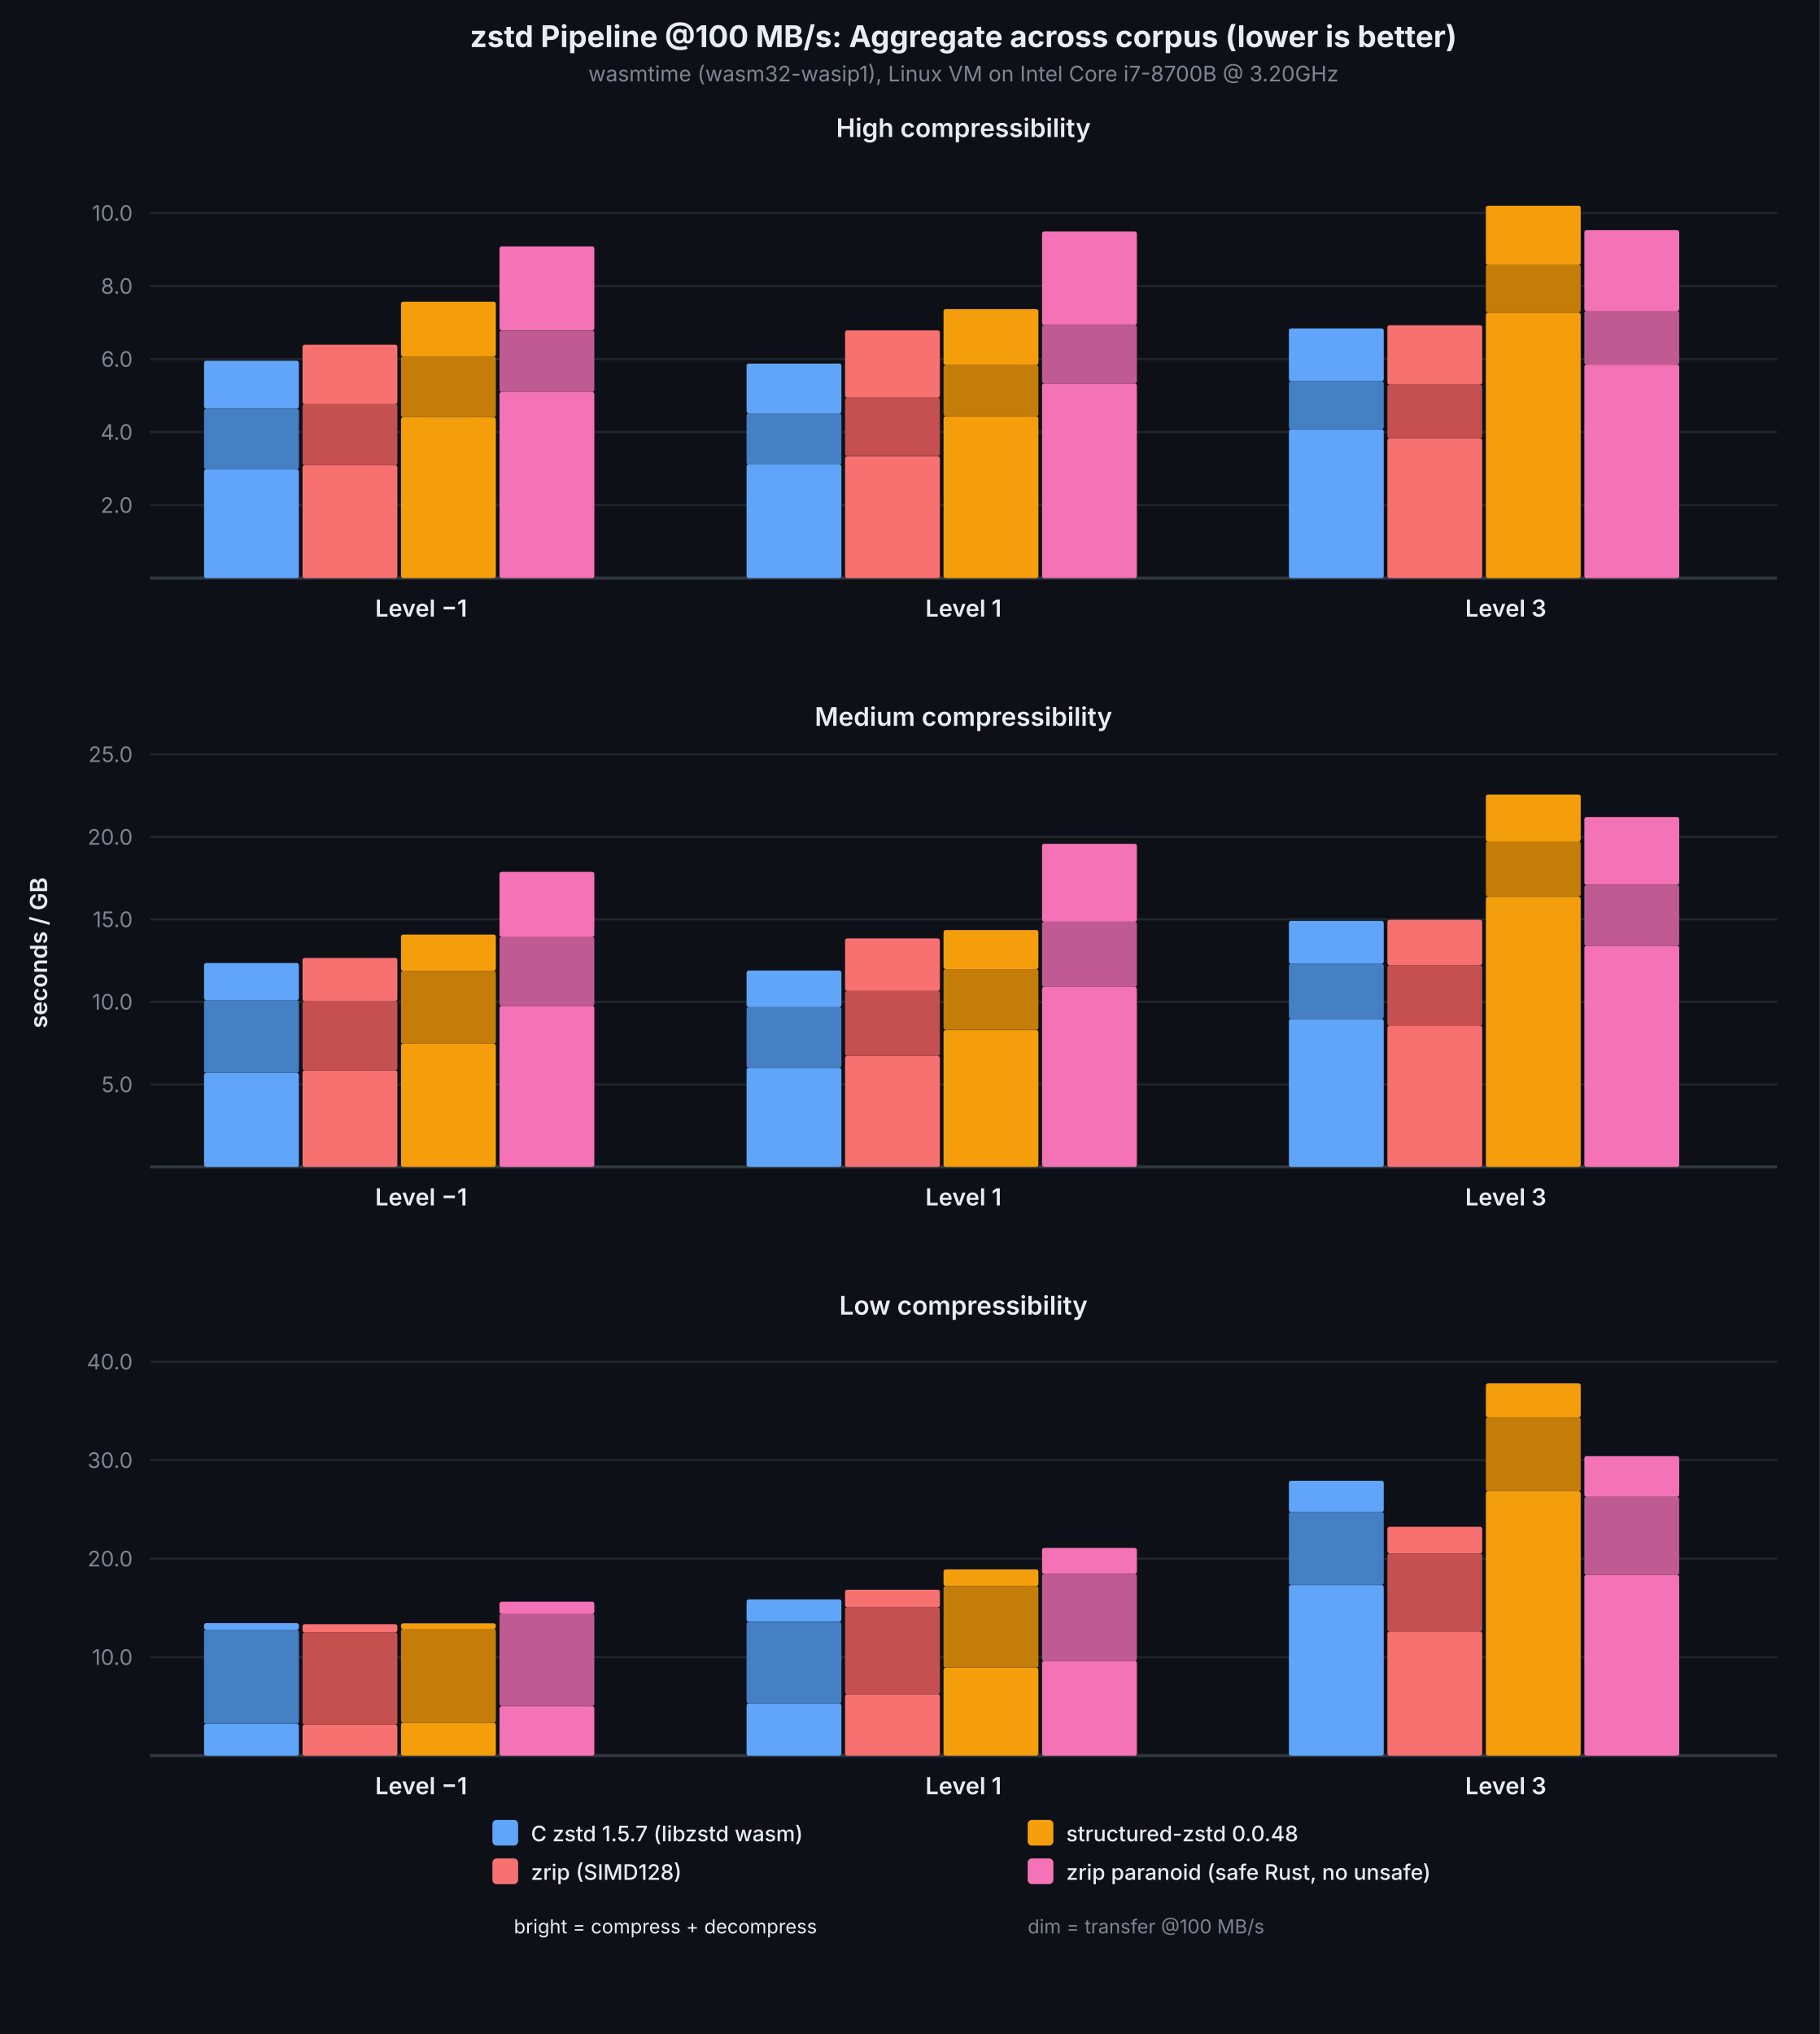
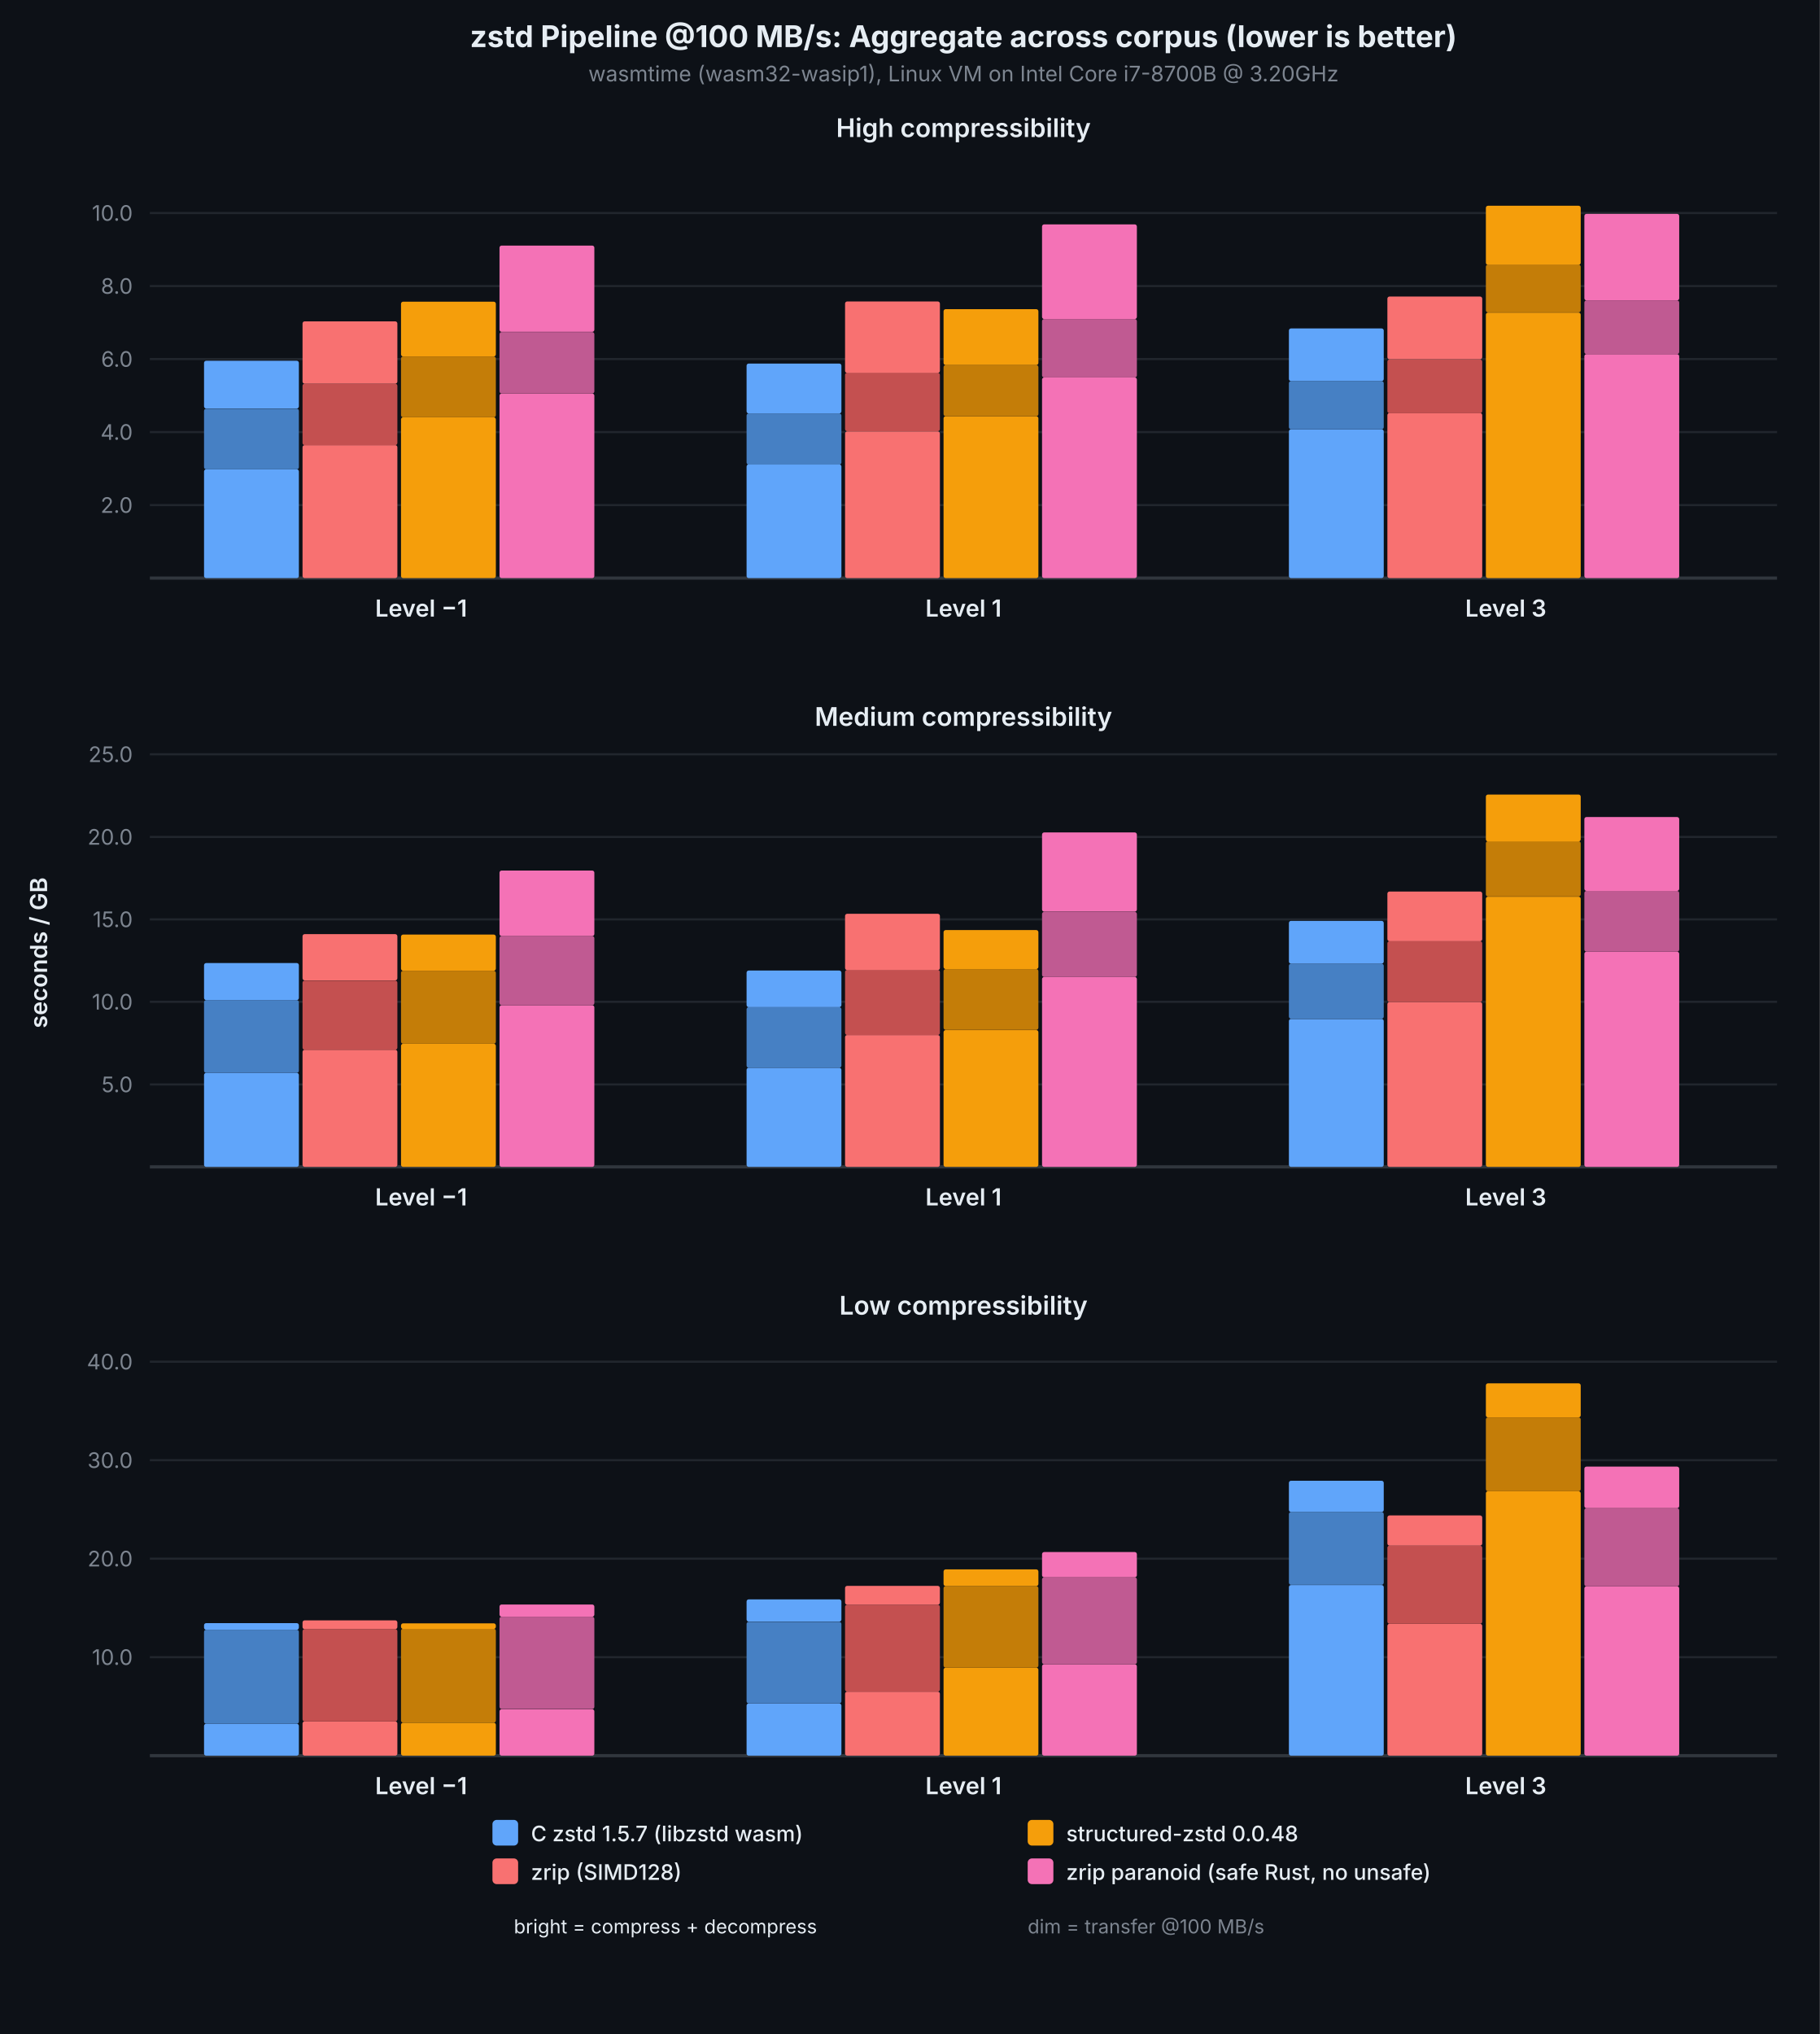
<svg xmlns="http://www.w3.org/2000/svg" viewBox="0 0 850 950" font-family="system-ui, -apple-system, sans-serif">
  <rect width="850" height="950" fill="#0d1117" />
  <text x="450.0" y="22" text-anchor="middle" fill="#e6edf3" font-size="14" font-weight="700">zstd Pipeline @100 MB/s: Aggregate across corpus (lower is better)</text>
  <text x="450.0" y="38" text-anchor="middle" fill="#7d8590" font-size="10">wasmtime (wasm32-wasip1), Linux VM on Intel Core i7-8700B @ 3.20GHz</text>
  <text x="22" y="445.0" text-anchor="middle" fill="#e6edf3" font-size="11" font-weight="600" transform="rotate(-90,22,445.0)">seconds / GB</text>
  <text x="450.0" y="64" text-anchor="middle" fill="#e6edf3" font-size="12" font-weight="600">High compressibility</text>
  <line x1="70" y1="235.9" x2="830" y2="235.9" stroke="#21262d" stroke-width="1" />
  <text x="62" y="235.9" text-anchor="end" dominant-baseline="middle" fill="#7d8590" font-size="10">2.0</text>
  <line x1="70" y1="201.8" x2="830" y2="201.8" stroke="#21262d" stroke-width="1" />
  <text x="62" y="201.8" text-anchor="end" dominant-baseline="middle" fill="#7d8590" font-size="10">4.0</text>
  <line x1="70" y1="167.7" x2="830" y2="167.7" stroke="#21262d" stroke-width="1" />
  <text x="62" y="167.7" text-anchor="end" dominant-baseline="middle" fill="#7d8590" font-size="10">6.0</text>
  <line x1="70" y1="133.6" x2="830" y2="133.6" stroke="#21262d" stroke-width="1" />
  <text x="62" y="133.6" text-anchor="end" dominant-baseline="middle" fill="#7d8590" font-size="10">8.0</text>
  <line x1="70" y1="99.5" x2="830" y2="99.5" stroke="#21262d" stroke-width="1" />
  <text x="62" y="99.5" text-anchor="end" dominant-baseline="middle" fill="#7d8590" font-size="10">10.0</text>
  <line x1="70" y1="270" x2="830" y2="270" stroke="#30363d" stroke-width="1.5" />
  <rect x="95.3" y="219.2" width="44.3" height="50.8" fill="#60a5fa" rx="1" />
  <rect x="95.3" y="190.9" width="44.3" height="28.3" fill="#4680c4" rx="1" />
  <rect x="95.3" y="168.5" width="44.3" height="22.3" fill="#60a5fa" rx="1" />
-   <rect x="141.3" y="217.3" width="44.3" height="52.7" fill="#f87171" rx="1" />
-   <rect x="141.3" y="188.6" width="44.3" height="28.7" fill="#c45050" rx="1" />
-   <rect x="141.3" y="161.0" width="44.3" height="27.7" fill="#f87171" rx="1" />
+   <rect x="141.3" y="207.9" width="44.3" height="62.1" fill="#f87171" rx="1" />
+   <rect x="141.3" y="179.2" width="44.3" height="28.7" fill="#c45050" rx="1" />
+   <rect x="141.3" y="150.1" width="44.3" height="29.1" fill="#f87171" rx="1" />
  <rect x="187.3" y="194.9" width="44.3" height="75.1" fill="#f59e0b" rx="1" />
  <rect x="187.3" y="166.5" width="44.3" height="28.4" fill="#c47d08" rx="1" />
  <rect x="187.3" y="140.9" width="44.3" height="25.6" fill="#f59e0b" rx="1" />
-   <rect x="233.3" y="183.1" width="44.3" height="86.9" fill="#f472b6" rx="1" />
-   <rect x="233.3" y="154.4" width="44.3" height="28.7" fill="#c05a92" rx="1" />
-   <rect x="233.3" y="115.1" width="44.3" height="39.2" fill="#f472b6" rx="1" />
+   <rect x="233.3" y="183.8" width="44.3" height="86.2" fill="#f472b6" rx="1" />
+   <rect x="233.3" y="155.1" width="44.3" height="28.7" fill="#c05a92" rx="1" />
+   <rect x="233.3" y="114.7" width="44.3" height="40.3" fill="#f472b6" rx="1" />
  <text x="196.7" y="288" text-anchor="middle" fill="#e6edf3" font-size="11" font-weight="600">Level −1</text>
  <rect x="348.7" y="216.9" width="44.3" height="53.1" fill="#60a5fa" rx="1" />
  <rect x="348.7" y="193.1" width="44.3" height="23.9" fill="#4680c4" rx="1" />
  <rect x="348.7" y="169.8" width="44.3" height="23.3" fill="#60a5fa" rx="1" />
-   <rect x="394.7" y="213.1" width="44.3" height="56.9" fill="#f87171" rx="1" />
-   <rect x="394.7" y="185.7" width="44.3" height="27.3" fill="#c45050" rx="1" />
-   <rect x="394.7" y="154.3" width="44.3" height="31.4" fill="#f87171" rx="1" />
+   <rect x="394.7" y="201.5" width="44.3" height="68.5" fill="#f87171" rx="1" />
+   <rect x="394.7" y="174.1" width="44.3" height="27.3" fill="#c45050" rx="1" />
+   <rect x="394.7" y="140.8" width="44.3" height="33.4" fill="#f87171" rx="1" />
  <rect x="440.7" y="194.4" width="44.3" height="75.6" fill="#f59e0b" rx="1" />
  <rect x="440.7" y="170.5" width="44.3" height="23.9" fill="#c47d08" rx="1" />
  <rect x="440.7" y="144.4" width="44.3" height="26.1" fill="#f59e0b" rx="1" />
-   <rect x="486.7" y="179.1" width="44.3" height="90.9" fill="#f472b6" rx="1" />
-   <rect x="486.7" y="151.8" width="44.3" height="27.3" fill="#c05a92" rx="1" />
-   <rect x="486.7" y="108.1" width="44.3" height="43.7" fill="#f472b6" rx="1" />
+   <rect x="486.7" y="176.3" width="44.3" height="93.7" fill="#f472b6" rx="1" />
+   <rect x="486.7" y="149.0" width="44.3" height="27.3" fill="#c05a92" rx="1" />
+   <rect x="486.7" y="104.8" width="44.3" height="44.2" fill="#f472b6" rx="1" />
  <text x="450.0" y="288" text-anchor="middle" fill="#e6edf3" font-size="11" font-weight="600">Level 1</text>
  <rect x="602.0" y="200.5" width="44.3" height="69.5" fill="#60a5fa" rx="1" />
  <rect x="602.0" y="178.0" width="44.3" height="22.5" fill="#4680c4" rx="1" />
  <rect x="602.0" y="153.4" width="44.3" height="24.6" fill="#60a5fa" rx="1" />
-   <rect x="648.0" y="204.7" width="44.3" height="65.3" fill="#f87171" rx="1" />
-   <rect x="648.0" y="179.6" width="44.3" height="25.1" fill="#c45050" rx="1" />
-   <rect x="648.0" y="151.9" width="44.3" height="27.7" fill="#f87171" rx="1" />
+   <rect x="648.0" y="192.9" width="44.3" height="77.1" fill="#f87171" rx="1" />
+   <rect x="648.0" y="167.9" width="44.3" height="25.1" fill="#c45050" rx="1" />
+   <rect x="648.0" y="138.5" width="44.3" height="29.3" fill="#f87171" rx="1" />
  <rect x="694.0" y="146.0" width="44.3" height="124.0" fill="#f59e0b" rx="1" />
  <rect x="694.0" y="123.6" width="44.3" height="22.3" fill="#c47d08" rx="1" />
  <rect x="694.0" y="96.1" width="44.3" height="27.6" fill="#f59e0b" rx="1" />
-   <rect x="740.0" y="170.3" width="44.3" height="99.7" fill="#f472b6" rx="1" />
-   <rect x="740.0" y="145.2" width="44.3" height="25.1" fill="#c05a92" rx="1" />
-   <rect x="740.0" y="107.5" width="44.3" height="37.8" fill="#f472b6" rx="1" />
+   <rect x="740.0" y="165.4" width="44.3" height="104.6" fill="#f472b6" rx="1" />
+   <rect x="740.0" y="140.3" width="44.3" height="25.1" fill="#c05a92" rx="1" />
+   <rect x="740.0" y="99.9" width="44.3" height="40.4" fill="#f472b6" rx="1" />
  <text x="703.3" y="288" text-anchor="middle" fill="#e6edf3" font-size="11" font-weight="600">Level 3</text>
  <text x="450.0" y="339" text-anchor="middle" fill="#e6edf3" font-size="12" font-weight="600">Medium compressibility</text>
  <line x1="70" y1="506.5" x2="830" y2="506.5" stroke="#21262d" stroke-width="1" />
  <text x="62" y="506.5" text-anchor="end" dominant-baseline="middle" fill="#7d8590" font-size="10">5.0</text>
  <line x1="70" y1="467.9" x2="830" y2="467.9" stroke="#21262d" stroke-width="1" />
  <text x="62" y="467.9" text-anchor="end" dominant-baseline="middle" fill="#7d8590" font-size="10">10.0</text>
  <line x1="70" y1="429.4" x2="830" y2="429.4" stroke="#21262d" stroke-width="1" />
  <text x="62" y="429.4" text-anchor="end" dominant-baseline="middle" fill="#7d8590" font-size="10">15.0</text>
  <line x1="70" y1="390.9" x2="830" y2="390.9" stroke="#21262d" stroke-width="1" />
  <text x="62" y="390.9" text-anchor="end" dominant-baseline="middle" fill="#7d8590" font-size="10">20.0</text>
  <line x1="70" y1="352.3" x2="830" y2="352.3" stroke="#21262d" stroke-width="1" />
  <text x="62" y="352.3" text-anchor="end" dominant-baseline="middle" fill="#7d8590" font-size="10">25.0</text>
  <line x1="70" y1="545" x2="830" y2="545" stroke="#30363d" stroke-width="1.5" />
  <rect x="95.3" y="501.1" width="44.3" height="43.9" fill="#60a5fa" rx="1" />
  <rect x="95.3" y="467.1" width="44.3" height="34.0" fill="#4680c4" rx="1" />
  <rect x="95.3" y="449.8" width="44.3" height="17.3" fill="#60a5fa" rx="1" />
-   <rect x="141.3" y="499.9" width="44.3" height="45.1" fill="#f87171" rx="1" />
-   <rect x="141.3" y="467.6" width="44.3" height="32.3" fill="#c45050" rx="1" />
-   <rect x="141.3" y="447.4" width="44.3" height="20.2" fill="#f87171" rx="1" />
+   <rect x="141.3" y="490.3" width="44.3" height="54.7" fill="#f87171" rx="1" />
+   <rect x="141.3" y="458.0" width="44.3" height="32.3" fill="#c45050" rx="1" />
+   <rect x="141.3" y="436.3" width="44.3" height="21.6" fill="#f87171" rx="1" />
  <rect x="187.3" y="487.5" width="44.3" height="57.5" fill="#f59e0b" rx="1" />
  <rect x="187.3" y="453.4" width="44.3" height="34.1" fill="#c47d08" rx="1" />
  <rect x="187.3" y="436.5" width="44.3" height="16.9" fill="#f59e0b" rx="1" />
-   <rect x="233.3" y="469.8" width="44.3" height="75.2" fill="#f472b6" rx="1" />
-   <rect x="233.3" y="437.5" width="44.3" height="32.3" fill="#c05a92" rx="1" />
-   <rect x="233.3" y="407.2" width="44.3" height="30.4" fill="#f472b6" rx="1" />
+   <rect x="233.3" y="469.5" width="44.3" height="75.5" fill="#f472b6" rx="1" />
+   <rect x="233.3" y="437.2" width="44.3" height="32.3" fill="#c05a92" rx="1" />
+   <rect x="233.3" y="406.6" width="44.3" height="30.6" fill="#f472b6" rx="1" />
  <text x="196.7" y="563" text-anchor="middle" fill="#e6edf3" font-size="11" font-weight="600">Level −1</text>
  <rect x="348.7" y="498.7" width="44.3" height="46.3" fill="#60a5fa" rx="1" />
  <rect x="348.7" y="470.4" width="44.3" height="28.3" fill="#4680c4" rx="1" />
  <rect x="348.7" y="453.3" width="44.3" height="17.1" fill="#60a5fa" rx="1" />
-   <rect x="394.7" y="493.2" width="44.3" height="51.8" fill="#f87171" rx="1" />
-   <rect x="394.7" y="462.8" width="44.3" height="30.4" fill="#c45050" rx="1" />
-   <rect x="394.7" y="438.3" width="44.3" height="24.5" fill="#f87171" rx="1" />
+   <rect x="394.7" y="483.4" width="44.3" height="61.6" fill="#f87171" rx="1" />
+   <rect x="394.7" y="453.0" width="44.3" height="30.4" fill="#c45050" rx="1" />
+   <rect x="394.7" y="426.8" width="44.3" height="26.3" fill="#f87171" rx="1" />
  <rect x="440.7" y="481.1" width="44.3" height="63.9" fill="#f59e0b" rx="1" />
  <rect x="440.7" y="452.6" width="44.3" height="28.4" fill="#c47d08" rx="1" />
  <rect x="440.7" y="434.4" width="44.3" height="18.2" fill="#f59e0b" rx="1" />
-   <rect x="486.7" y="460.9" width="44.3" height="84.1" fill="#f472b6" rx="1" />
-   <rect x="486.7" y="430.5" width="44.3" height="30.4" fill="#c05a92" rx="1" />
-   <rect x="486.7" y="394.1" width="44.3" height="36.4" fill="#f472b6" rx="1" />
+   <rect x="486.7" y="456.3" width="44.3" height="88.7" fill="#f472b6" rx="1" />
+   <rect x="486.7" y="425.9" width="44.3" height="30.4" fill="#c05a92" rx="1" />
+   <rect x="486.7" y="388.8" width="44.3" height="37.0" fill="#f472b6" rx="1" />
  <text x="450.0" y="563" text-anchor="middle" fill="#e6edf3" font-size="11" font-weight="600">Level 1</text>
  <rect x="602.0" y="475.9" width="44.3" height="69.1" fill="#60a5fa" rx="1" />
  <rect x="602.0" y="450.1" width="44.3" height="25.7" fill="#4680c4" rx="1" />
  <rect x="602.0" y="430.1" width="44.3" height="20.0" fill="#60a5fa" rx="1" />
-   <rect x="648.0" y="479.1" width="44.3" height="65.9" fill="#f87171" rx="1" />
-   <rect x="648.0" y="450.8" width="44.3" height="28.4" fill="#c45050" rx="1" />
-   <rect x="648.0" y="429.6" width="44.3" height="21.2" fill="#f87171" rx="1" />
+   <rect x="648.0" y="468.0" width="44.3" height="77.0" fill="#f87171" rx="1" />
+   <rect x="648.0" y="439.6" width="44.3" height="28.4" fill="#c45050" rx="1" />
+   <rect x="648.0" y="416.4" width="44.3" height="23.2" fill="#f87171" rx="1" />
  <rect x="694.0" y="418.8" width="44.3" height="126.2" fill="#f59e0b" rx="1" />
  <rect x="694.0" y="392.9" width="44.3" height="25.8" fill="#c47d08" rx="1" />
  <rect x="694.0" y="371.1" width="44.3" height="21.9" fill="#f59e0b" rx="1" />
-   <rect x="740.0" y="441.7" width="44.3" height="103.3" fill="#f472b6" rx="1" />
-   <rect x="740.0" y="413.4" width="44.3" height="28.4" fill="#c05a92" rx="1" />
-   <rect x="740.0" y="381.6" width="44.3" height="31.7" fill="#f472b6" rx="1" />
+   <rect x="740.0" y="444.5" width="44.3" height="100.5" fill="#f472b6" rx="1" />
+   <rect x="740.0" y="416.1" width="44.3" height="28.4" fill="#c05a92" rx="1" />
+   <rect x="740.0" y="381.6" width="44.3" height="34.5" fill="#f472b6" rx="1" />
  <text x="703.3" y="563" text-anchor="middle" fill="#e6edf3" font-size="11" font-weight="600">Level 3</text>
  <text x="450.0" y="614" text-anchor="middle" fill="#e6edf3" font-size="12" font-weight="600">Low compressibility</text>
  <line x1="70" y1="774.0" x2="830" y2="774.0" stroke="#21262d" stroke-width="1" />
  <text x="62" y="774.0" text-anchor="end" dominant-baseline="middle" fill="#7d8590" font-size="10">10.0</text>
  <line x1="70" y1="728.0" x2="830" y2="728.0" stroke="#21262d" stroke-width="1" />
  <text x="62" y="728.0" text-anchor="end" dominant-baseline="middle" fill="#7d8590" font-size="10">20.0</text>
  <line x1="70" y1="682.0" x2="830" y2="682.0" stroke="#21262d" stroke-width="1" />
  <text x="62" y="682.0" text-anchor="end" dominant-baseline="middle" fill="#7d8590" font-size="10">30.0</text>
  <line x1="70" y1="636.0" x2="830" y2="636.0" stroke="#21262d" stroke-width="1" />
  <text x="62" y="636.0" text-anchor="end" dominant-baseline="middle" fill="#7d8590" font-size="10">40.0</text>
  <line x1="70" y1="820" x2="830" y2="820" stroke="#30363d" stroke-width="1.5" />
  <rect x="95.3" y="805.1" width="44.3" height="14.9" fill="#60a5fa" rx="1" />
  <rect x="95.3" y="761.2" width="44.3" height="43.9" fill="#4680c4" rx="1" />
  <rect x="95.3" y="758.1" width="44.3" height="3.1" fill="#60a5fa" rx="1" />
-   <rect x="141.3" y="805.5" width="44.3" height="14.5" fill="#f87171" rx="1" />
-   <rect x="141.3" y="762.4" width="44.3" height="43.1" fill="#c45050" rx="1" />
-   <rect x="141.3" y="758.6" width="44.3" height="3.8" fill="#f87171" rx="1" />
+   <rect x="141.3" y="804.0" width="44.3" height="16.0" fill="#f87171" rx="1" />
+   <rect x="141.3" y="760.9" width="44.3" height="43.1" fill="#c45050" rx="1" />
+   <rect x="141.3" y="756.8" width="44.3" height="4.1" fill="#f87171" rx="1" />
  <rect x="187.3" y="804.6" width="44.3" height="15.4" fill="#f59e0b" rx="1" />
  <rect x="187.3" y="760.7" width="44.3" height="43.9" fill="#c47d08" rx="1" />
  <rect x="187.3" y="758.2" width="44.3" height="2.6" fill="#f59e0b" rx="1" />
-   <rect x="233.3" y="796.9" width="44.3" height="23.1" fill="#f472b6" rx="1" />
-   <rect x="233.3" y="753.7" width="44.3" height="43.1" fill="#c05a92" rx="1" />
-   <rect x="233.3" y="748.1" width="44.3" height="5.7" fill="#f472b6" rx="1" />
+   <rect x="233.3" y="798.3" width="44.3" height="21.7" fill="#f472b6" rx="1" />
+   <rect x="233.3" y="755.1" width="44.3" height="43.1" fill="#c05a92" rx="1" />
+   <rect x="233.3" y="749.4" width="44.3" height="5.7" fill="#f472b6" rx="1" />
  <text x="196.7" y="838" text-anchor="middle" fill="#e6edf3" font-size="11" font-weight="600">Level −1</text>
  <rect x="348.7" y="795.6" width="44.3" height="24.4" fill="#60a5fa" rx="1" />
  <rect x="348.7" y="757.5" width="44.3" height="38.1" fill="#4680c4" rx="1" />
  <rect x="348.7" y="747.0" width="44.3" height="10.4" fill="#60a5fa" rx="1" />
-   <rect x="394.7" y="791.3" width="44.3" height="28.7" fill="#f87171" rx="1" />
-   <rect x="394.7" y="750.7" width="44.3" height="40.6" fill="#c45050" rx="1" />
-   <rect x="394.7" y="742.5" width="44.3" height="8.2" fill="#f87171" rx="1" />
+   <rect x="394.7" y="790.1" width="44.3" height="29.9" fill="#f87171" rx="1" />
+   <rect x="394.7" y="749.5" width="44.3" height="40.6" fill="#c45050" rx="1" />
+   <rect x="394.7" y="740.7" width="44.3" height="8.8" fill="#f87171" rx="1" />
  <rect x="440.7" y="778.9" width="44.3" height="41.1" fill="#f59e0b" rx="1" />
  <rect x="440.7" y="740.8" width="44.3" height="38.1" fill="#c47d08" rx="1" />
  <rect x="440.7" y="733.0" width="44.3" height="7.8" fill="#f59e0b" rx="1" />
-   <rect x="486.7" y="775.7" width="44.3" height="44.3" fill="#f472b6" rx="1" />
-   <rect x="486.7" y="735.1" width="44.3" height="40.6" fill="#c05a92" rx="1" />
-   <rect x="486.7" y="723.0" width="44.3" height="12.1" fill="#f472b6" rx="1" />
+   <rect x="486.7" y="777.3" width="44.3" height="42.7" fill="#f472b6" rx="1" />
+   <rect x="486.7" y="736.7" width="44.3" height="40.6" fill="#c05a92" rx="1" />
+   <rect x="486.7" y="724.9" width="44.3" height="11.8" fill="#f472b6" rx="1" />
  <text x="450.0" y="838" text-anchor="middle" fill="#e6edf3" font-size="11" font-weight="600">Level 1</text>
  <rect x="602.0" y="740.3" width="44.3" height="79.7" fill="#60a5fa" rx="1" />
  <rect x="602.0" y="706.2" width="44.3" height="34.0" fill="#4680c4" rx="1" />
  <rect x="602.0" y="691.6" width="44.3" height="14.6" fill="#60a5fa" rx="1" />
-   <rect x="648.0" y="762.0" width="44.3" height="58.0" fill="#f87171" rx="1" />
-   <rect x="648.0" y="725.5" width="44.3" height="36.5" fill="#c45050" rx="1" />
-   <rect x="648.0" y="713.1" width="44.3" height="12.4" fill="#f87171" rx="1" />
+   <rect x="648.0" y="758.4" width="44.3" height="61.6" fill="#f87171" rx="1" />
+   <rect x="648.0" y="721.9" width="44.3" height="36.5" fill="#c45050" rx="1" />
+   <rect x="648.0" y="707.8" width="44.3" height="14.1" fill="#f87171" rx="1" />
  <rect x="694.0" y="696.5" width="44.3" height="123.5" fill="#f59e0b" rx="1" />
  <rect x="694.0" y="662.0" width="44.3" height="34.5" fill="#c47d08" rx="1" />
  <rect x="694.0" y="646.1" width="44.3" height="15.9" fill="#f59e0b" rx="1" />
-   <rect x="740.0" y="735.6" width="44.3" height="84.4" fill="#f472b6" rx="1" />
-   <rect x="740.0" y="699.1" width="44.3" height="36.5" fill="#c05a92" rx="1" />
-   <rect x="740.0" y="680.1" width="44.3" height="19.0" fill="#f472b6" rx="1" />
+   <rect x="740.0" y="740.9" width="44.3" height="79.1" fill="#f472b6" rx="1" />
+   <rect x="740.0" y="704.4" width="44.3" height="36.5" fill="#c05a92" rx="1" />
+   <rect x="740.0" y="685.0" width="44.3" height="19.4" fill="#f472b6" rx="1" />
  <text x="703.3" y="838" text-anchor="middle" fill="#e6edf3" font-size="11" font-weight="600">Level 3</text>
  <rect x="230" y="850" width="12" height="12" fill="#60a5fa" rx="2" />
  <text x="248" y="860" fill="#e6edf3" font-size="10" font-weight="500">C zstd 1.5.7 (libzstd wasm)</text>
  <rect x="230" y="868" width="12" height="12" fill="#f87171" rx="2" />
  <text x="248" y="878" fill="#e6edf3" font-size="10" font-weight="500">zrip (SIMD128)</text>
  <rect x="480" y="850" width="12" height="12" fill="#f59e0b" rx="2" />
  <text x="498" y="860" fill="#e6edf3" font-size="10" font-weight="500">structured-zstd 0.0.48</text>
  <rect x="480" y="868" width="12" height="12" fill="#f472b6" rx="2" />
  <text x="498" y="878" fill="#e6edf3" font-size="10" font-weight="500">zrip paranoid (safe Rust, no unsafe)</text>
  <text x="240" y="903" fill="#e6edf3" font-size="9">bright = compress + decompress</text>
  <text x="480" y="903" fill="#7d8590" font-size="9">dim = transfer @100 MB/s</text>
</svg>
